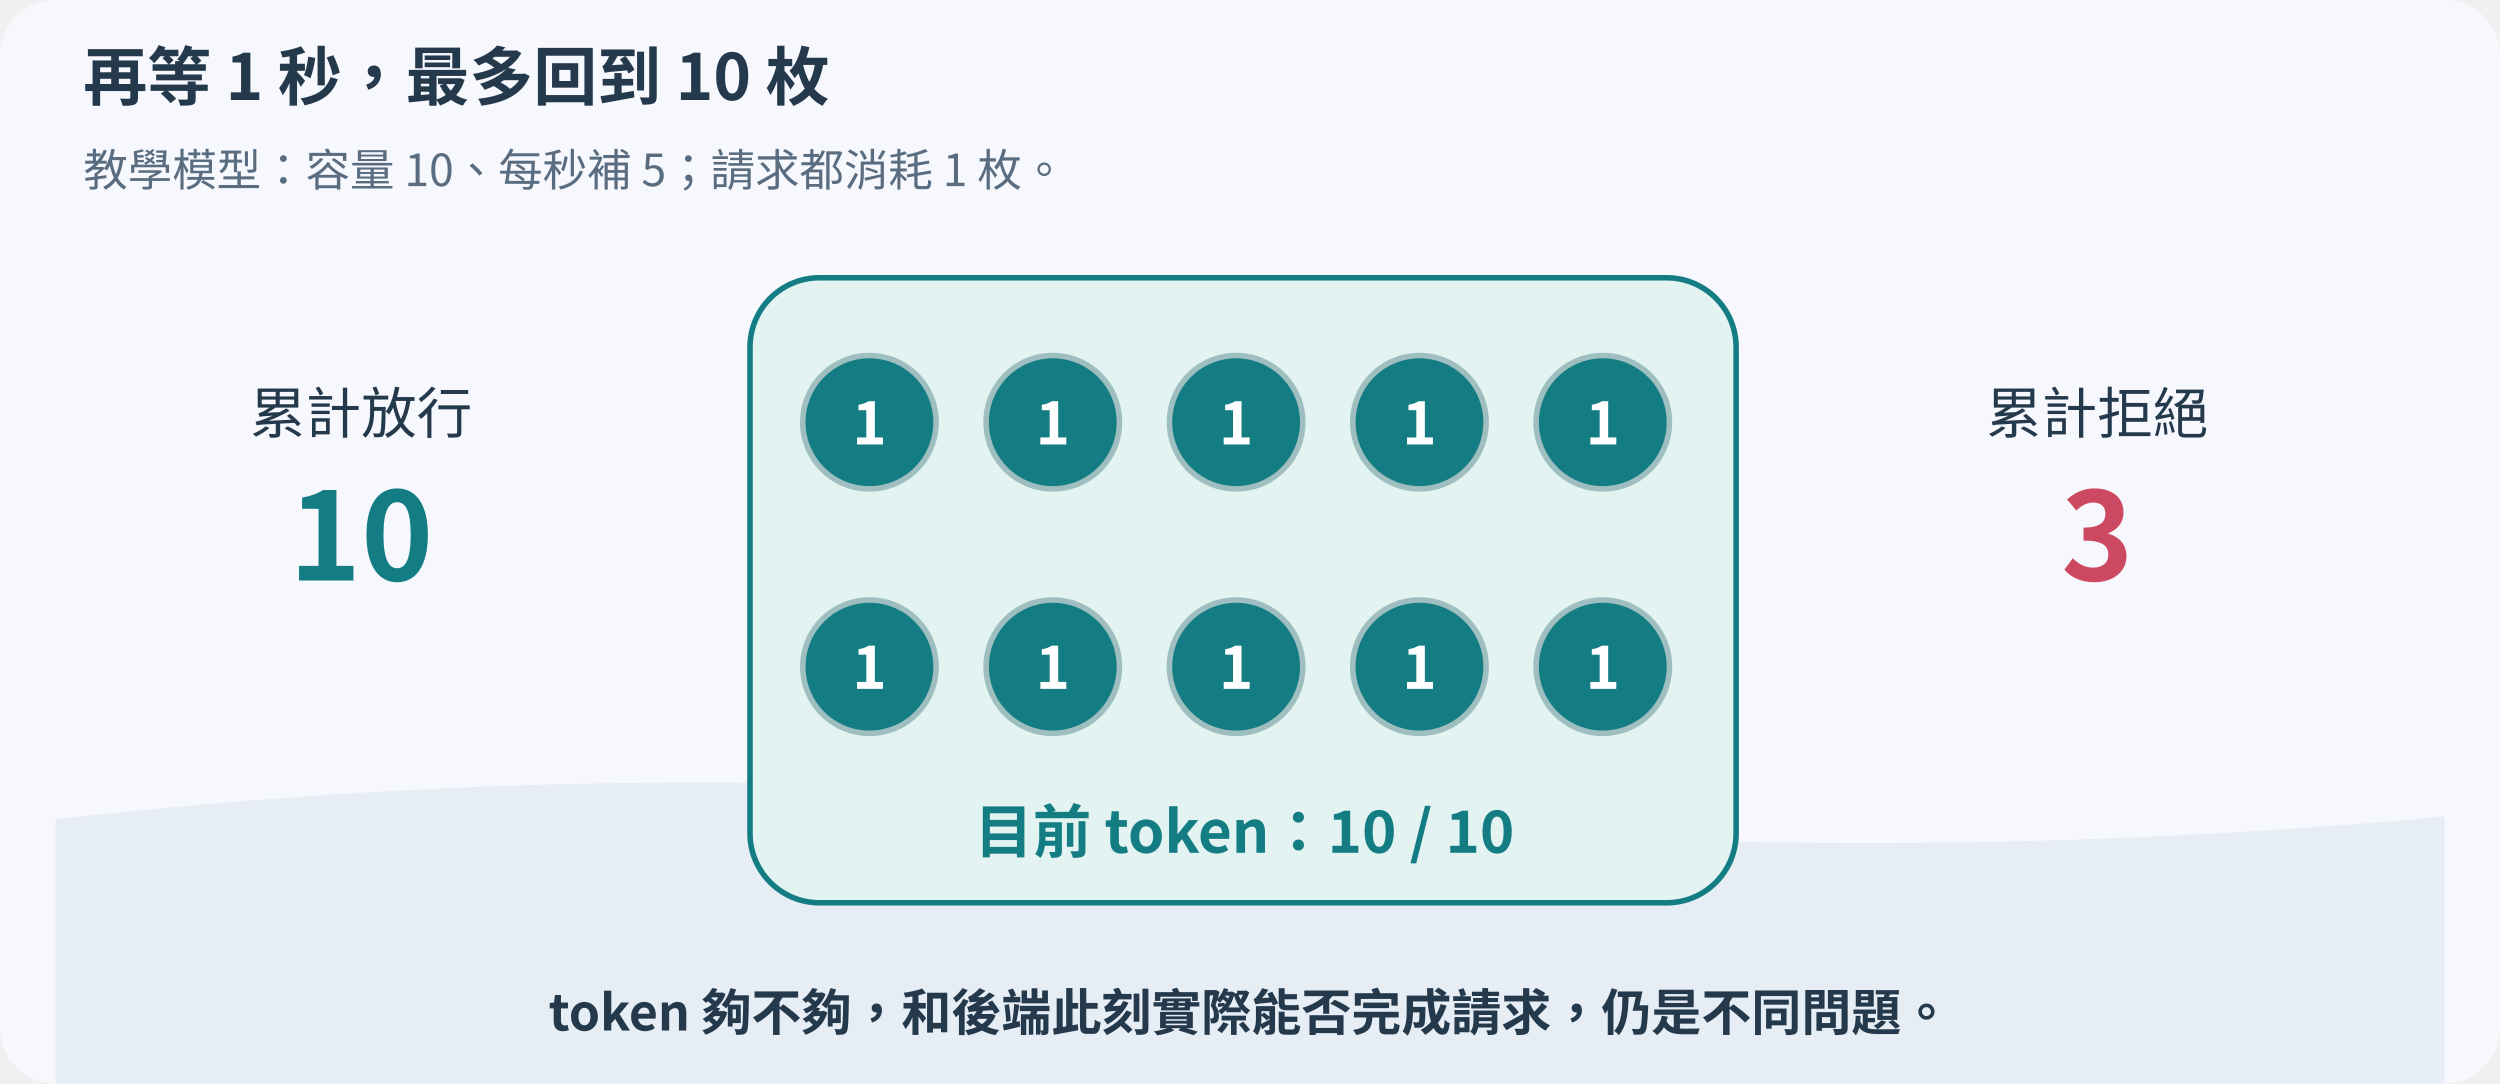
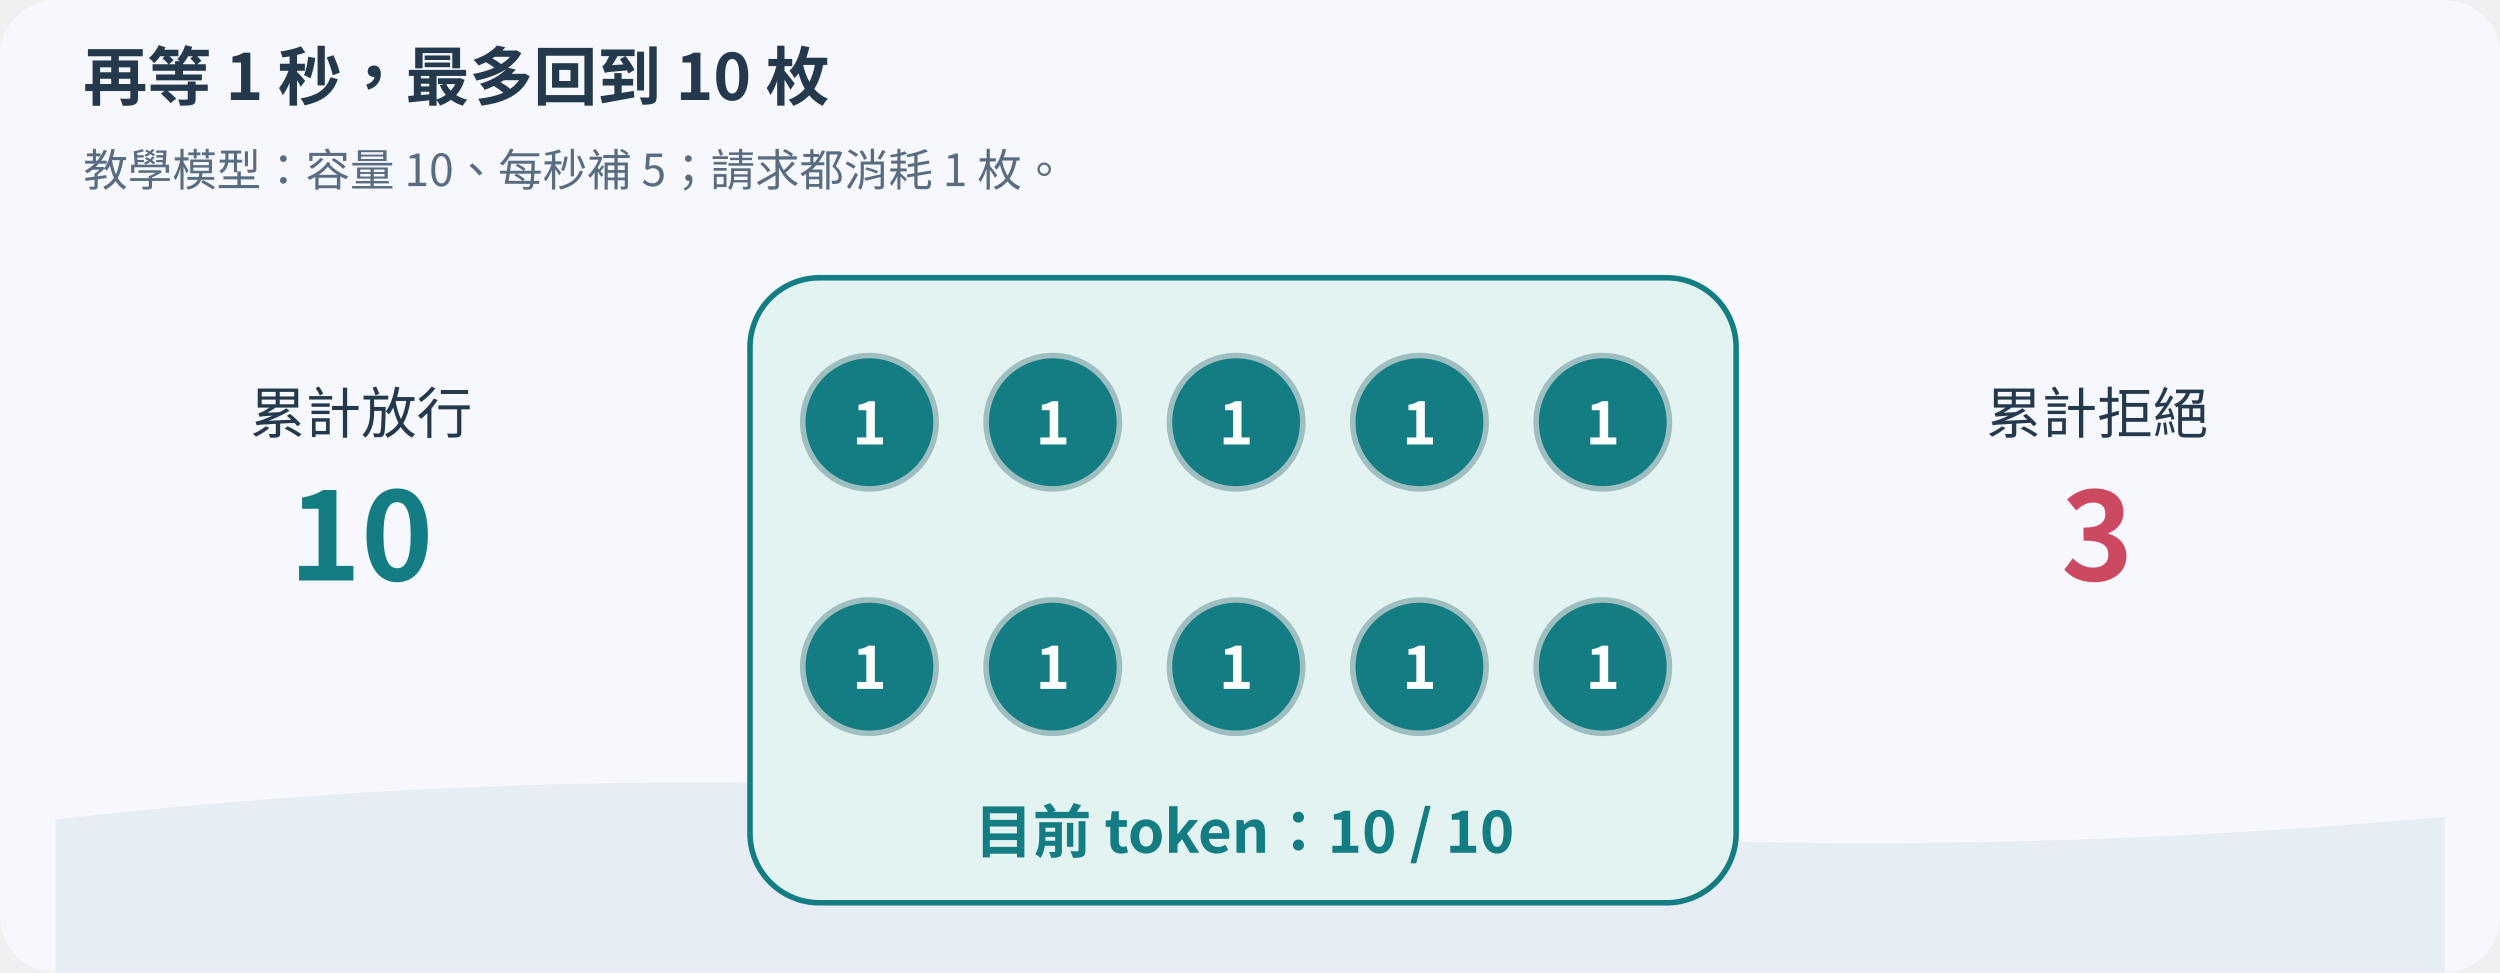
- <svg xmlns="http://www.w3.org/2000/svg" viewBox="0 0 900 390" role="img" aria-labelledby="scene-token-4-title scene-token-4-desc">
+ <svg xmlns="http://www.w3.org/2000/svg" viewBox="0 0 900 350" role="img" aria-labelledby="scene-token-4-title scene-token-4-desc">
  <defs>
    <marker id="scene-token-4-arrow" viewBox="0 0 10 10" refX="8" refY="5" markerWidth="7" markerHeight="7" orient="auto-start-reverse">
      <path d="M0 0 L10 5 L0 10Z" fill="#137d83" />
    </marker>
  </defs>
  <rect width="900" height="100%" rx="20" fill="#f6f8fd" />
-   <path d="M20 295 Q240 270 450 292 T880 294 V390 H20Z" fill="#e6edf4" />
+   <path d="M20 295 Q240 270 450 292 T880 294 V350 H20Z" fill="#e6edf4" />
  <text x="30" y="36" text-anchor="start" font-family="Noto Sans CJK TC, Microsoft JhengHei, sans-serif" font-size="23" font-weight="700" fill="#25394d">再等 1 秒，最多回到 10 枚</text>
  <text x="30" y="67" text-anchor="start" font-family="Noto Sans CJK TC, Microsoft JhengHei, sans-serif" font-size="16" font-weight="400" fill="#596c80">教學模型：容量 10、每秒補 5；請求都消耗 1 枚。</text>
  <rect x="270" y="100" width="355" height="225" rx="25" fill="#e3f3f1" stroke="#137d83" stroke-width="2" />
  <circle cx="313" cy="152" r="24" fill="#137d83" stroke="#9ebebf" stroke-width="2" />
  <text x="313" y="160" text-anchor="middle" font-family="Noto Sans CJK TC, Microsoft JhengHei, sans-serif" font-size="21" font-weight="700" fill="#fff">1</text>
  <circle cx="379" cy="152" r="24" fill="#137d83" stroke="#9ebebf" stroke-width="2" />
  <text x="379" y="160" text-anchor="middle" font-family="Noto Sans CJK TC, Microsoft JhengHei, sans-serif" font-size="21" font-weight="700" fill="#fff">1</text>
  <circle cx="445" cy="152" r="24" fill="#137d83" stroke="#9ebebf" stroke-width="2" />
  <text x="445" y="160" text-anchor="middle" font-family="Noto Sans CJK TC, Microsoft JhengHei, sans-serif" font-size="21" font-weight="700" fill="#fff">1</text>
  <circle cx="511" cy="152" r="24" fill="#137d83" stroke="#9ebebf" stroke-width="2" />
  <text x="511" y="160" text-anchor="middle" font-family="Noto Sans CJK TC, Microsoft JhengHei, sans-serif" font-size="21" font-weight="700" fill="#fff">1</text>
  <circle cx="577" cy="152" r="24" fill="#137d83" stroke="#9ebebf" stroke-width="2" />
  <text x="577" y="160" text-anchor="middle" font-family="Noto Sans CJK TC, Microsoft JhengHei, sans-serif" font-size="21" font-weight="700" fill="#fff">1</text>
  <circle cx="313" cy="240" r="24" fill="#137d83" stroke="#9ebebf" stroke-width="2" />
  <text x="313" y="248" text-anchor="middle" font-family="Noto Sans CJK TC, Microsoft JhengHei, sans-serif" font-size="21" font-weight="700" fill="#fff">1</text>
  <circle cx="379" cy="240" r="24" fill="#137d83" stroke="#9ebebf" stroke-width="2" />
  <text x="379" y="248" text-anchor="middle" font-family="Noto Sans CJK TC, Microsoft JhengHei, sans-serif" font-size="21" font-weight="700" fill="#fff">1</text>
  <circle cx="445" cy="240" r="24" fill="#137d83" stroke="#9ebebf" stroke-width="2" />
  <text x="445" y="248" text-anchor="middle" font-family="Noto Sans CJK TC, Microsoft JhengHei, sans-serif" font-size="21" font-weight="700" fill="#fff">1</text>
  <circle cx="511" cy="240" r="24" fill="#137d83" stroke="#9ebebf" stroke-width="2" />
  <text x="511" y="248" text-anchor="middle" font-family="Noto Sans CJK TC, Microsoft JhengHei, sans-serif" font-size="21" font-weight="700" fill="#fff">1</text>
  <circle cx="577" cy="240" r="24" fill="#137d83" stroke="#9ebebf" stroke-width="2" />
  <text x="577" y="248" text-anchor="middle" font-family="Noto Sans CJK TC, Microsoft JhengHei, sans-serif" font-size="21" font-weight="700" fill="#fff">1</text>
  <text x="130" y="156" text-anchor="middle" font-family="Noto Sans CJK TC, Microsoft JhengHei, sans-serif" font-size="20" font-weight="400" fill="#25394d">累計放行</text>
  <text x="130" y="209" text-anchor="middle" font-family="Noto Sans CJK TC, Microsoft JhengHei, sans-serif" font-size="44" font-weight="700" fill="#137d83">10</text>
  <text x="755" y="156" text-anchor="middle" font-family="Noto Sans CJK TC, Microsoft JhengHei, sans-serif" font-size="20" font-weight="400" fill="#25394d">累計拒絕</text>
  <text x="755" y="209" text-anchor="middle" font-family="Noto Sans CJK TC, Microsoft JhengHei, sans-serif" font-size="44" font-weight="700" fill="#cd4962">3</text>
  <text x="448" y="307" text-anchor="middle" font-family="Noto Sans CJK TC, Microsoft JhengHei, sans-serif" font-size="21" font-weight="700" fill="#137d83">目前 token：10 / 10</text>
-   <text x="450" y="371" text-anchor="middle" font-family="Noto Sans CJK TC, Microsoft JhengHei, sans-serif" font-size="18" font-weight="700" fill="#25394d">token 夠不夠，和後端此刻實際能否完成請求，仍是不同問題。</text>
</svg>
